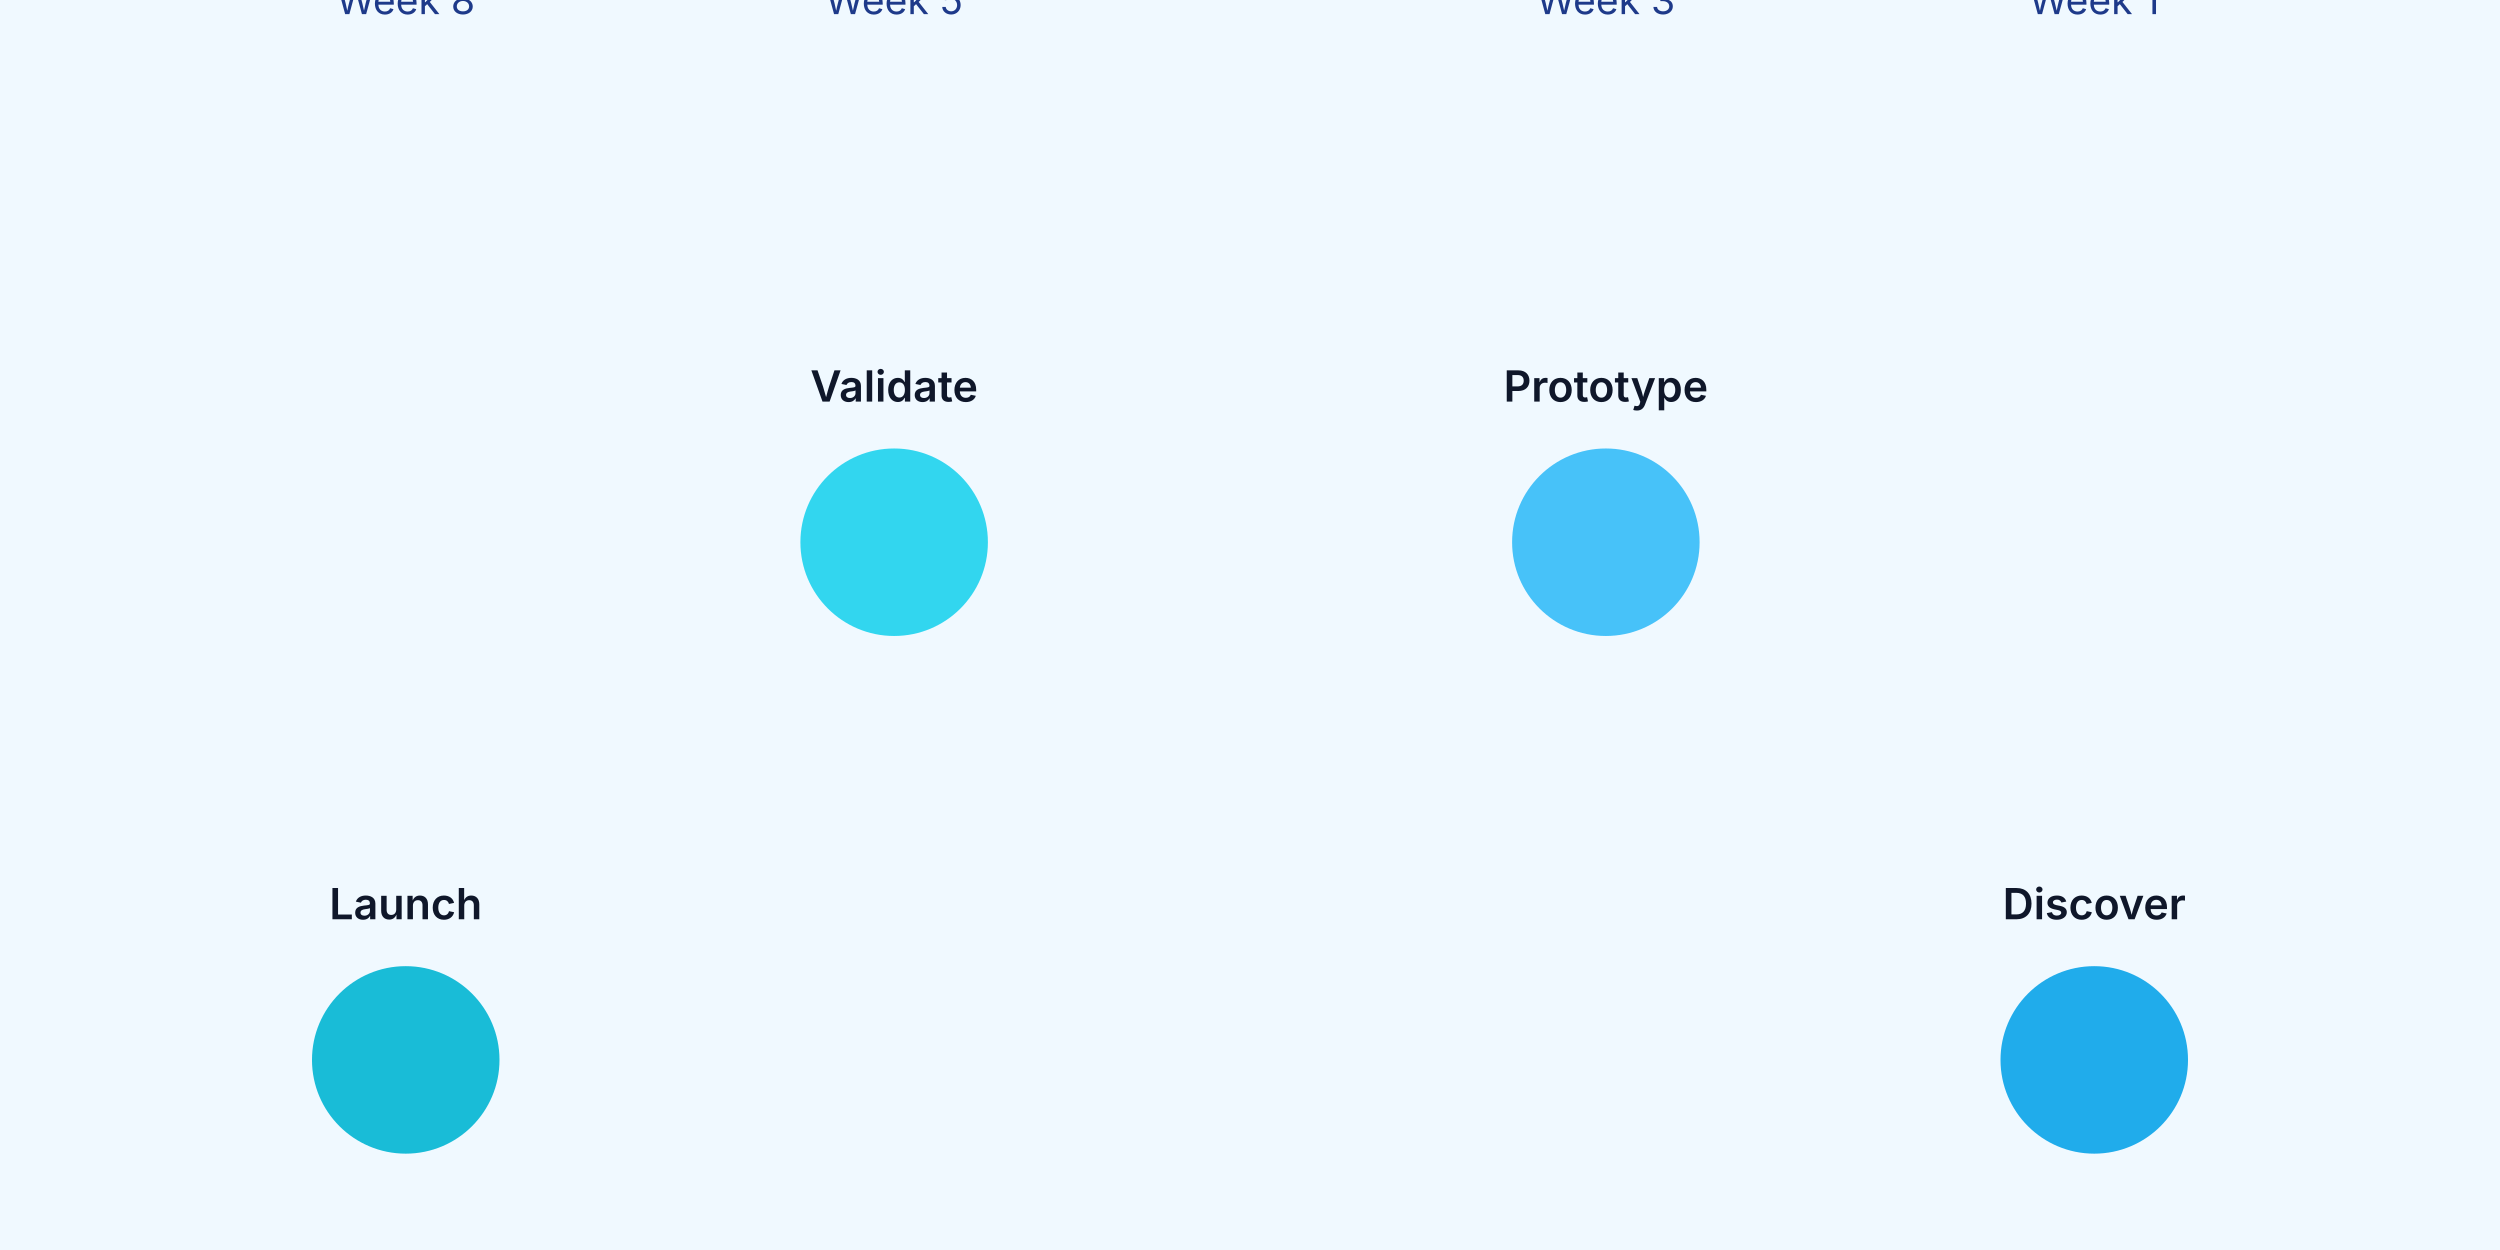
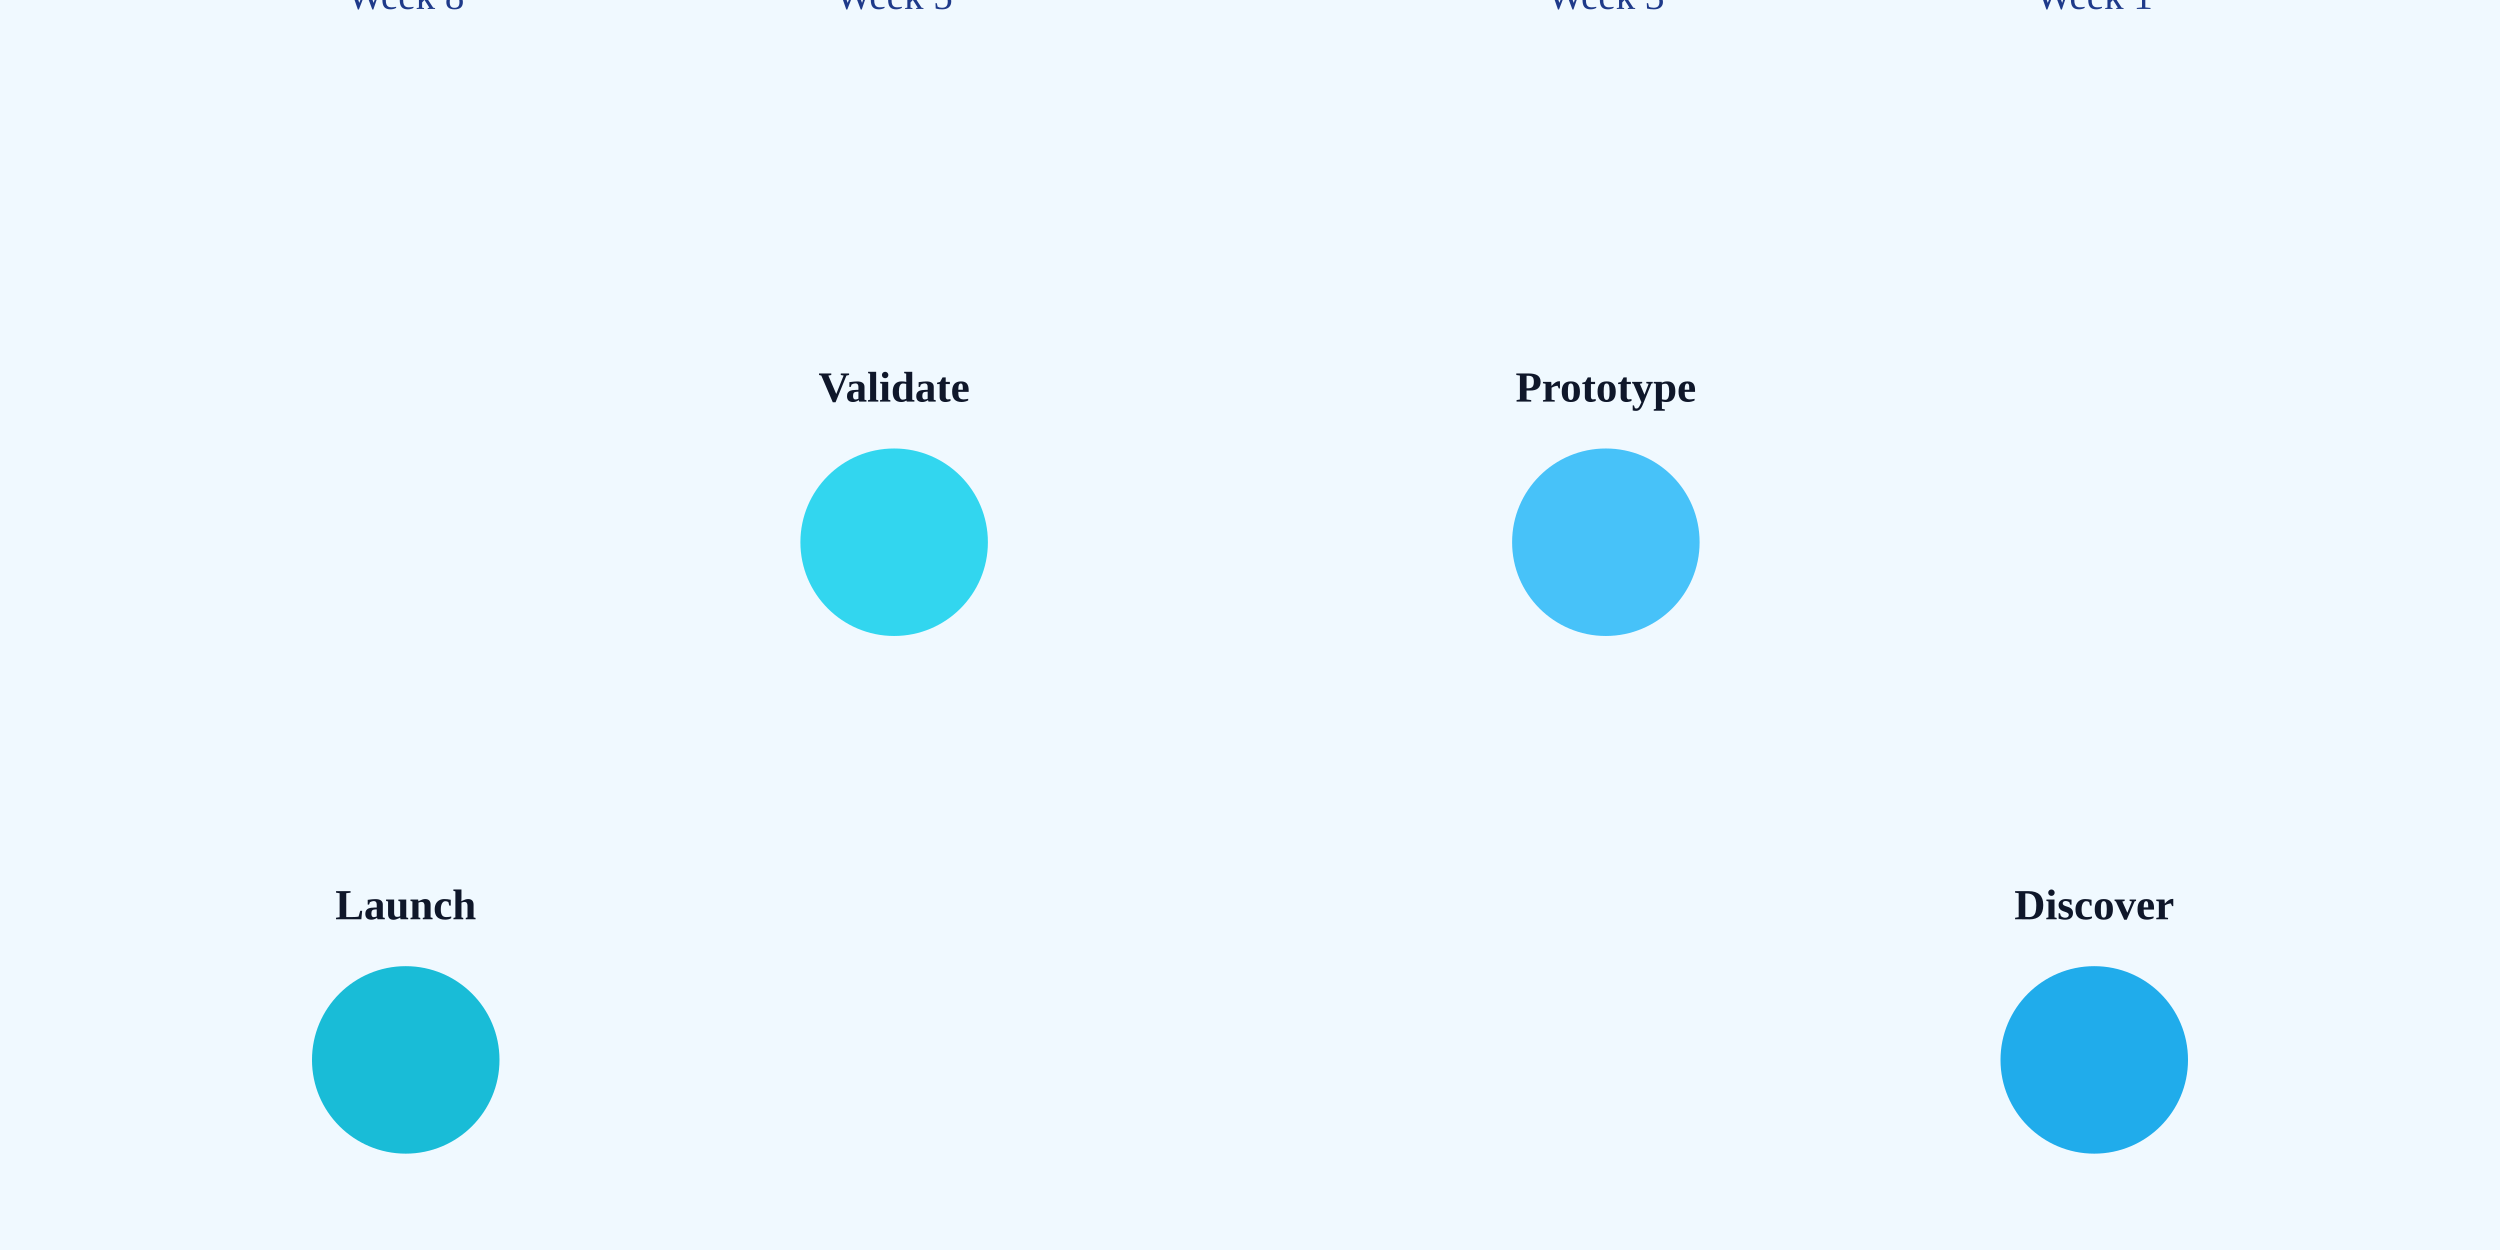
<svg xmlns="http://www.w3.org/2000/svg" width="1280.0" height="640.0">
  <rect x="0" y="0" width="100%" height="100%" fill="#f0f9ff" />
-   <circle opacity="0.92" cx="1072.259" cy="542.671" r="48" fill="#0ea5e9" />
-   <text text-anchor="middle" font-family="Inter, Arial, sans-serif" font-size="22" font-weight="600" fill="#0f172a" x="1072.259" y="470.671">Discover</text>
-   <text dominant-baseline="middle" text-anchor="middle" font-family="Inter, Arial, sans-serif" font-size="20" fill="#1e3a8a" x="1072.259" y="542.671 + 6">Week 1</text>
-   <circle opacity="0.92" cx="822.197" cy="277.621" r="48" fill="#38bdf8" />
-   <text text-anchor="middle" font-family="Inter, Arial, sans-serif" font-size="22" font-weight="600" fill="#0f172a" x="822.197" y="205.621">Prototype</text>
-   <text dominant-baseline="middle" text-anchor="middle" font-family="Inter, Arial, sans-serif" font-size="20" fill="#1e3a8a" x="822.197" y="277.621 + 6">Week 3</text>
-   <circle opacity="0.92" cx="457.803" cy="277.621" r="48" fill="#22d3ee" />
-   <text text-anchor="middle" font-family="Inter, Arial, sans-serif" font-size="22" font-weight="600" fill="#0f172a" x="457.803" y="205.621">Validate</text>
-   <text dominant-baseline="middle" text-anchor="middle" font-family="Inter, Arial, sans-serif" font-size="20" fill="#1e3a8a" x="457.803" y="277.621 + 6">Week 5</text>
-   <circle opacity="0.92" cx="207.741" cy="542.671" r="48" fill="#06b6d4" />
-   <text text-anchor="middle" font-family="Inter, Arial, sans-serif" font-size="22" font-weight="600" fill="#0f172a" x="207.741" y="470.671">Launch</text>
-   <text dominant-baseline="middle" text-anchor="middle" font-family="Inter, Arial, sans-serif" font-size="20" fill="#1e3a8a" x="207.741" y="542.671 + 6">Week 8</text>
+   <g>
+     <circle opacity="0.92" cx="1072.259" cy="542.671" r="48" fill="#0ea5e9" />
+     <text text-anchor="middle" font-family="SequenceAdapter(_values=(Inter, Arial, sans - serif))" font-size="22" font-weight="600" fill="#0f172a" x="1072.259" y="470.671">Discover</text>
+     <text dominant-baseline="middle" text-anchor="middle" font-family="SequenceAdapter(_values=(Inter, Arial, sans - serif))" font-size="20" fill="#1e3a8a" x="1072.259" y="542.671 + 6">Week 1</text>
+   </g>
+   <g>
+     <circle opacity="0.92" cx="822.197" cy="277.621" r="48" fill="#38bdf8" />
+     <text text-anchor="middle" font-family="SequenceAdapter(_values=(Inter, Arial, sans - serif))" font-size="22" font-weight="600" fill="#0f172a" x="822.197" y="205.621">Prototype</text>
+     <text dominant-baseline="middle" text-anchor="middle" font-family="SequenceAdapter(_values=(Inter, Arial, sans - serif))" font-size="20" fill="#1e3a8a" x="822.197" y="277.621 + 6">Week 3</text>
+   </g>
+   <g>
+     <circle opacity="0.92" cx="457.803" cy="277.621" r="48" fill="#22d3ee" />
+     <text text-anchor="middle" font-family="SequenceAdapter(_values=(Inter, Arial, sans - serif))" font-size="22" font-weight="600" fill="#0f172a" x="457.803" y="205.621">Validate</text>
+     <text dominant-baseline="middle" text-anchor="middle" font-family="SequenceAdapter(_values=(Inter, Arial, sans - serif))" font-size="20" fill="#1e3a8a" x="457.803" y="277.621 + 6">Week 5</text>
+   </g>
+   <g>
+     <circle opacity="0.92" cx="207.741" cy="542.671" r="48" fill="#06b6d4" />
+     <text text-anchor="middle" font-family="SequenceAdapter(_values=(Inter, Arial, sans - serif))" font-size="22" font-weight="600" fill="#0f172a" x="207.741" y="470.671">Launch</text>
+     <text dominant-baseline="middle" text-anchor="middle" font-family="SequenceAdapter(_values=(Inter, Arial, sans - serif))" font-size="20" fill="#1e3a8a" x="207.741" y="542.671 + 6">Week 8</text>
+   </g>
</svg>
